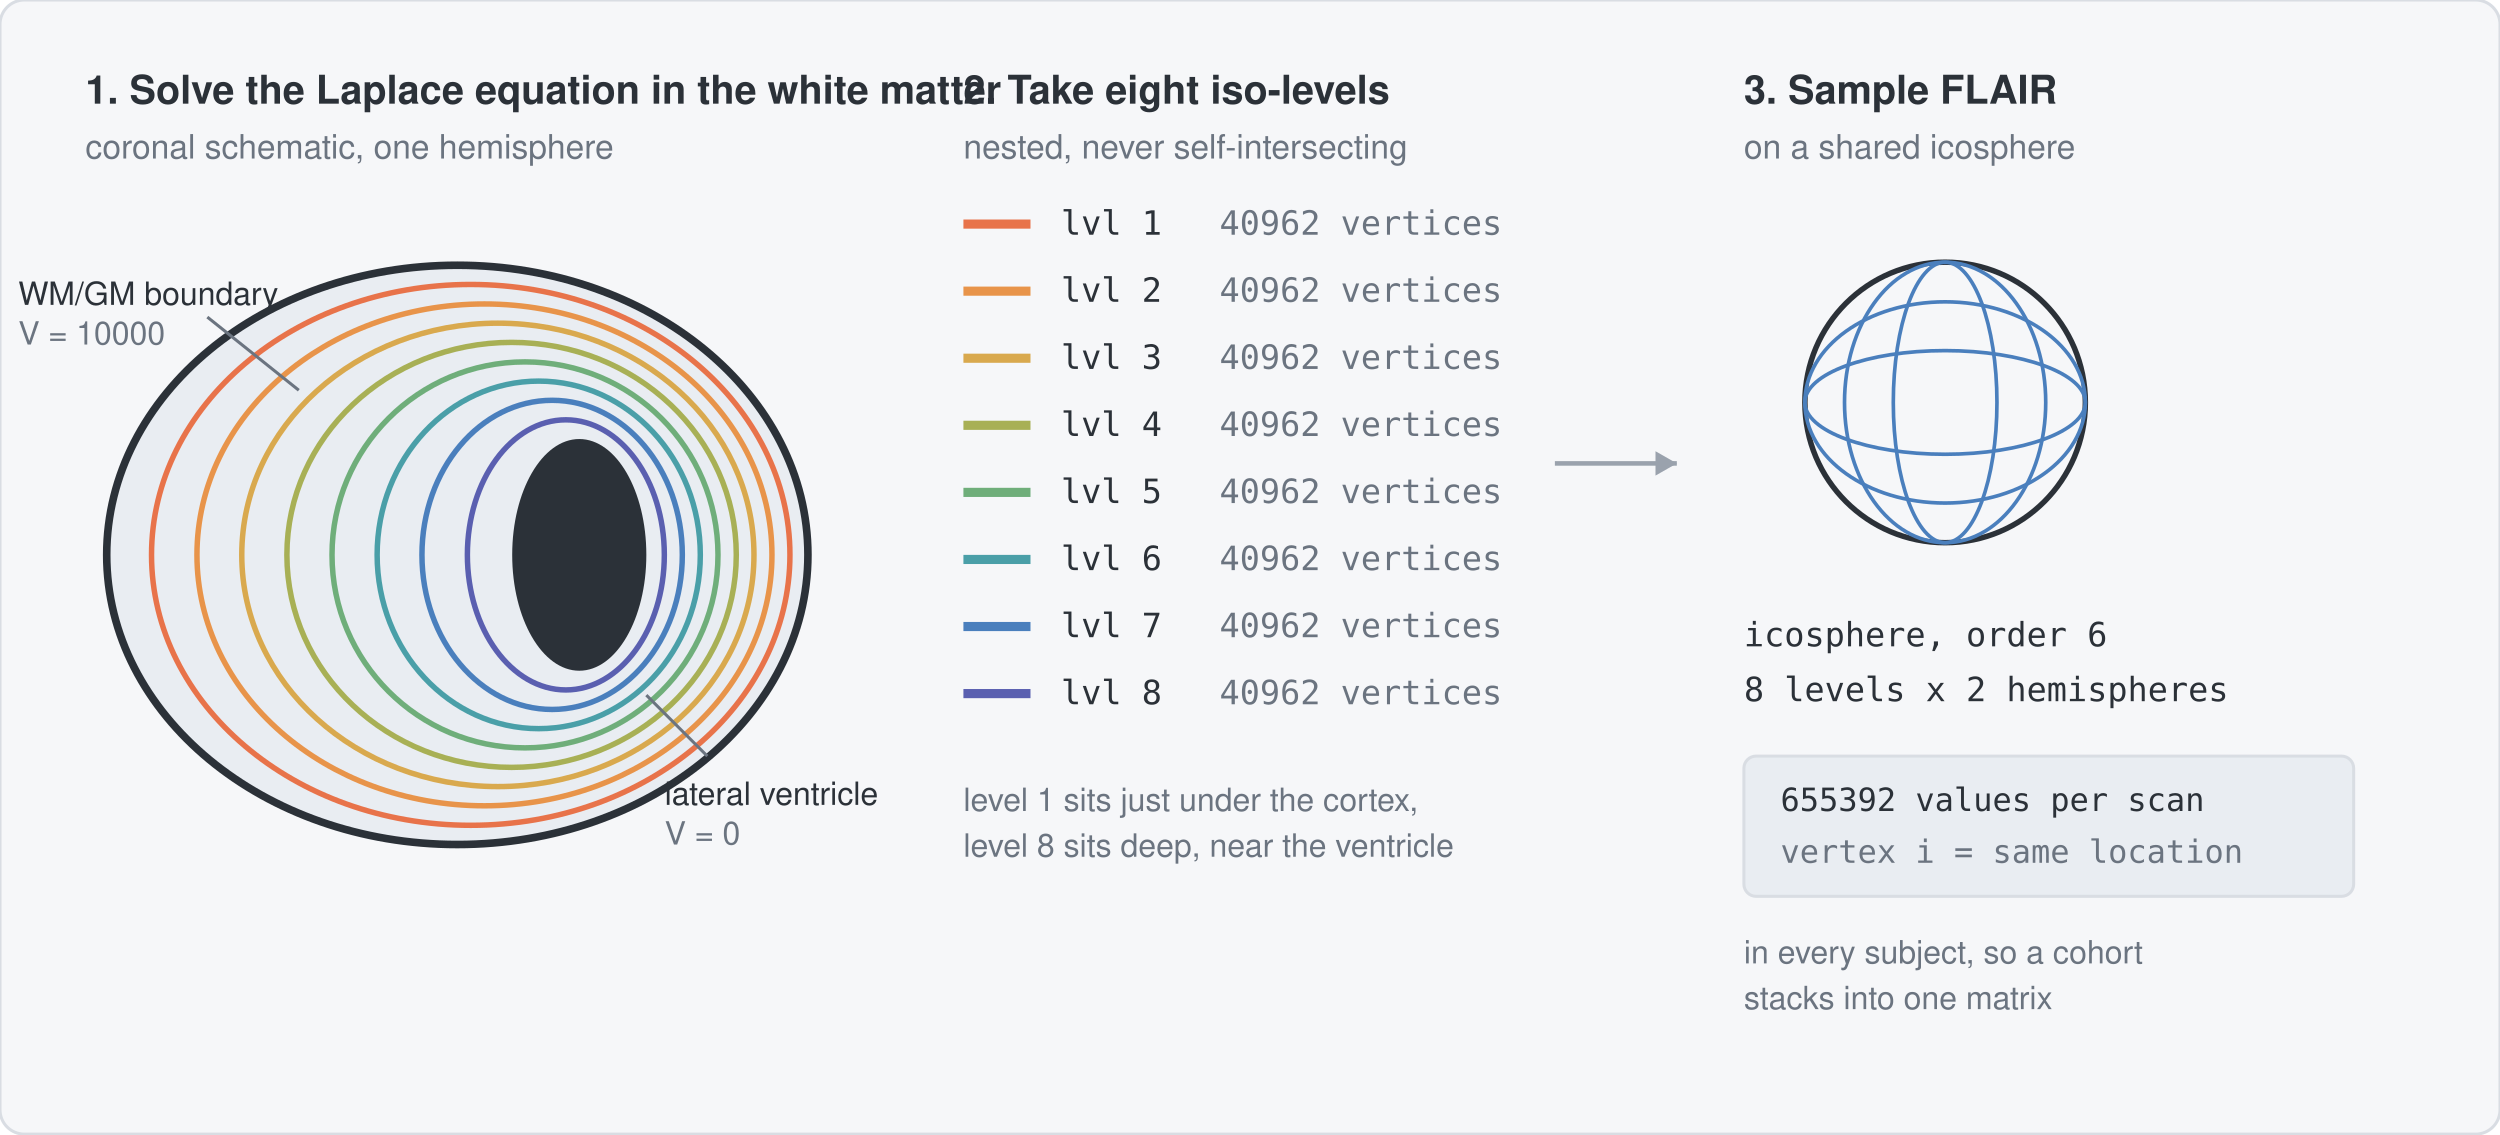
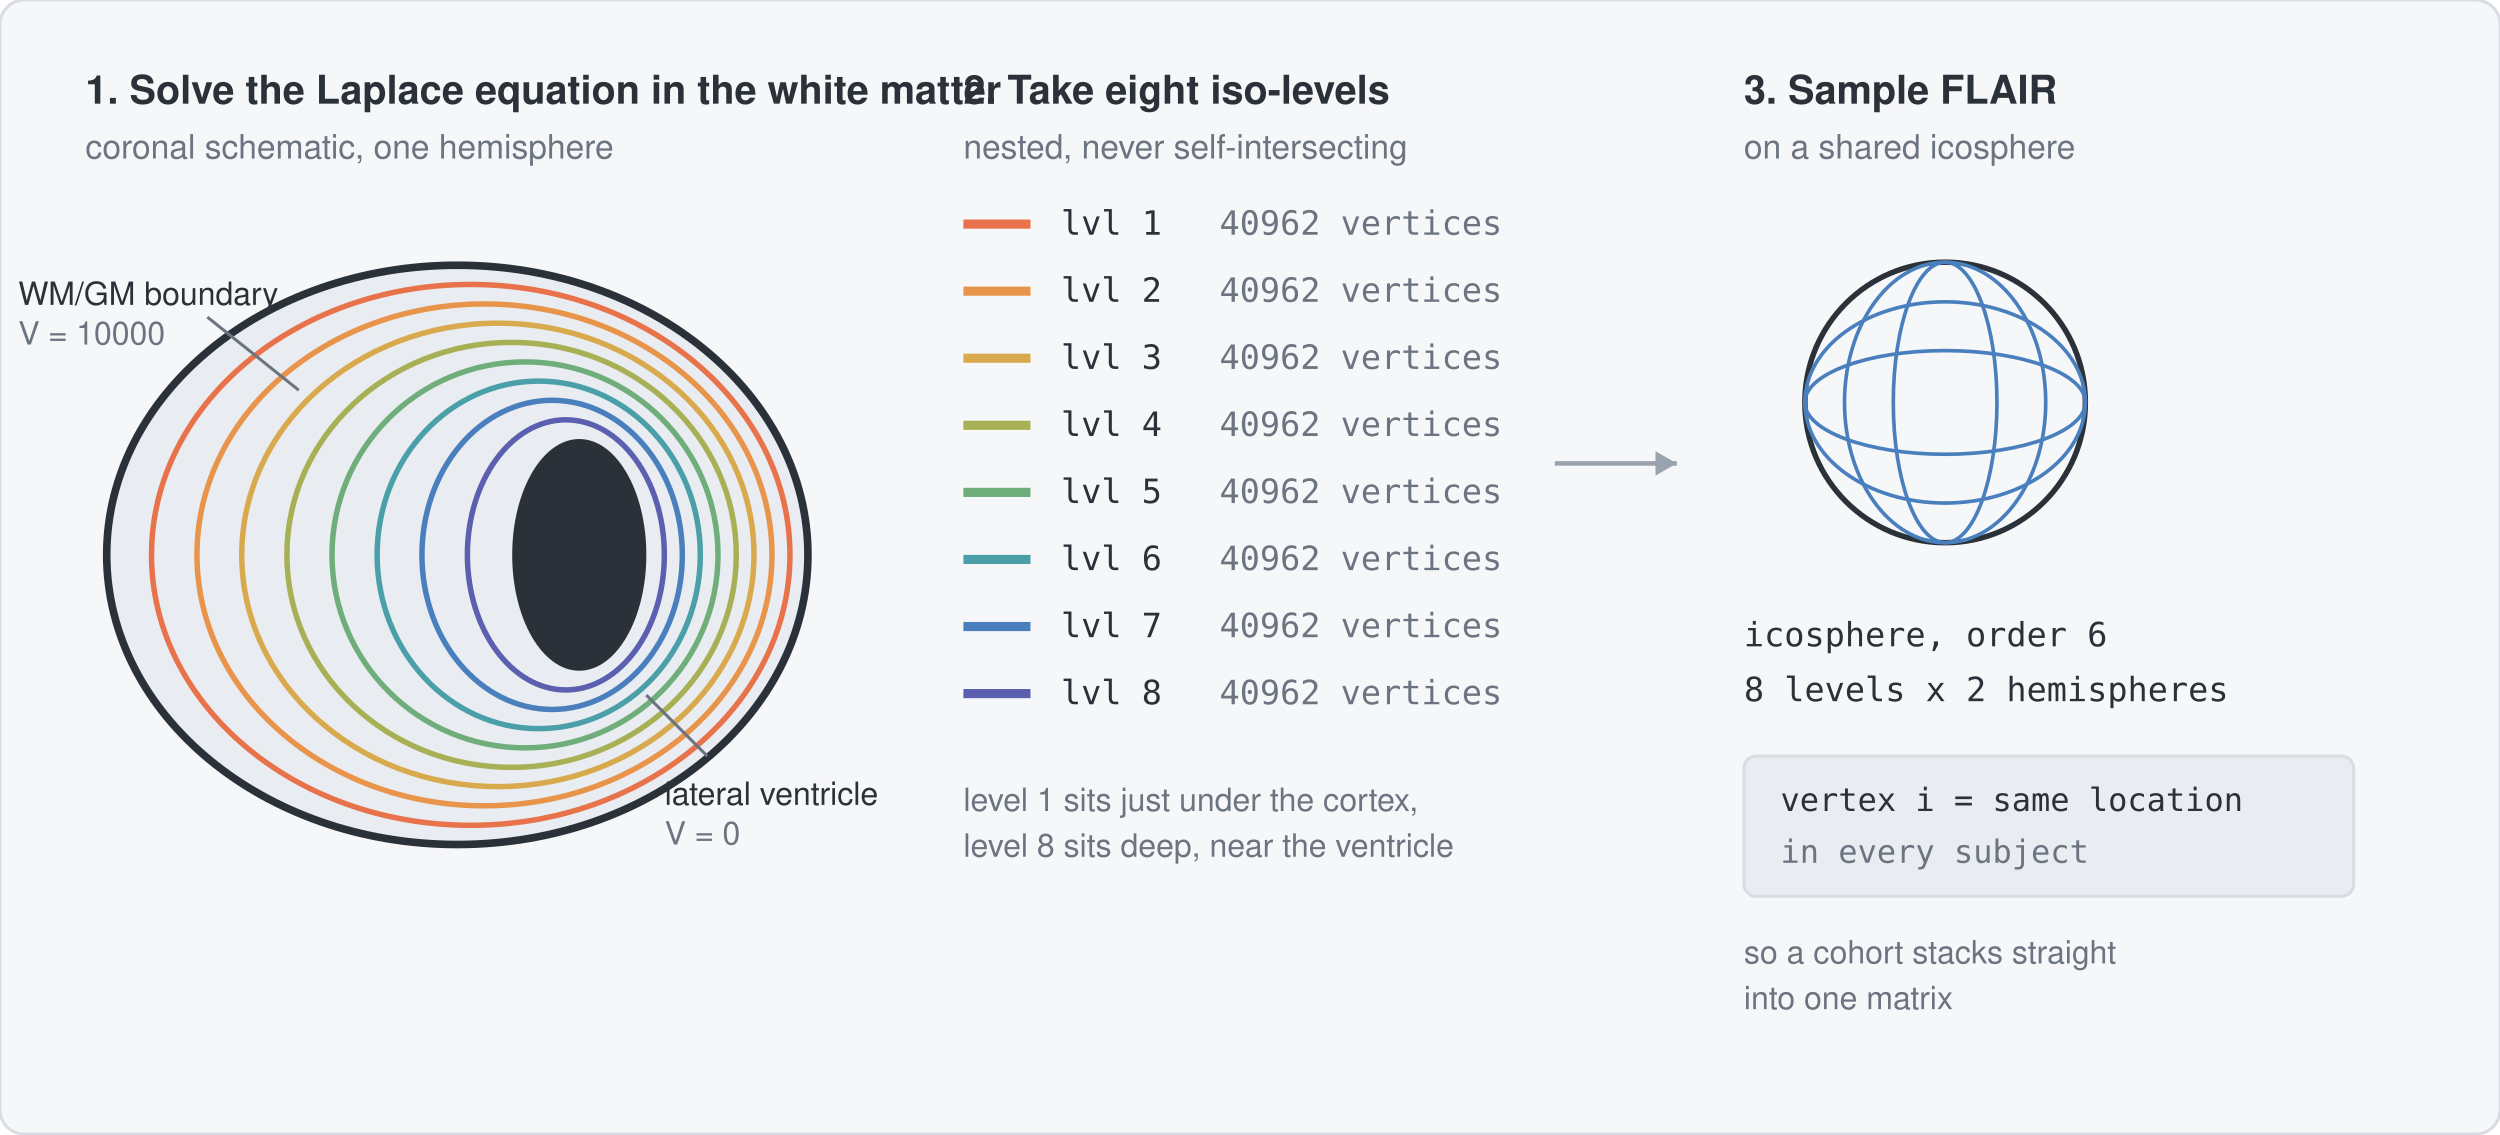
<svg xmlns="http://www.w3.org/2000/svg" viewBox="0 0 820 372" width="820" height="372" role="img" aria-label="Eight nested iso-potential surfaces between the lateral ventricle and the WM/GM boundary, each resampled to 40962 vertices on a common icosphere">
  <rect x="0" y="0" width="820" height="372" rx="8" fill="#f6f7f9" stroke="#d9dde3" />
  <text x="28" y="34" font-family="-apple-system,Segoe UI,Helvetica,Arial,sans-serif" font-size="13" font-weight="600" fill="#2b3138">1. Solve the Laplace equation in the white matter</text>
  <text x="28" y="52" font-family="-apple-system,Segoe UI,Helvetica,Arial,sans-serif" font-size="11" fill="#6b7480">coronal schematic, one hemisphere</text>
  <g transform="translate(-20,32)">
    <ellipse cx="170" cy="150" rx="115" ry="95" fill="#e9edf2" stroke="#2b3138" stroke-width="2.5" />
    <ellipse cx="174.4" cy="150" rx="104.7" ry="88.7" fill="none" stroke="#e8734a" stroke-width="1.8" />
    <ellipse cx="178.9" cy="150" rx="94.3" ry="82.3" fill="none" stroke="#e8944a" stroke-width="1.8" />
    <ellipse cx="183.3" cy="150" rx="84.0" ry="76.0" fill="none" stroke="#d9a94e" stroke-width="1.8" />
    <ellipse cx="187.8" cy="150" rx="73.7" ry="69.7" fill="none" stroke="#a8b055" stroke-width="1.8" />
    <ellipse cx="192.2" cy="150" rx="63.3" ry="63.3" fill="none" stroke="#6fae7a" stroke-width="1.8" />
    <ellipse cx="196.7" cy="150" rx="53.0" ry="57.0" fill="none" stroke="#4a9fa8" stroke-width="1.8" />
    <ellipse cx="201.1" cy="150" rx="42.7" ry="50.7" fill="none" stroke="#4a7fbd" stroke-width="1.8" />
    <ellipse cx="205.6" cy="150" rx="32.3" ry="44.3" fill="none" stroke="#5a5fb0" stroke-width="1.8" />
    <ellipse cx="210" cy="150" rx="22" ry="38" fill="#2b3138" />
    <line x1="88" y1="72" x2="118" y2="96" stroke="#6b7480" stroke-width="1" />
    <text x="26" y="68" font-family="-apple-system,Segoe UI,Helvetica,Arial,sans-serif" font-size="10.5" fill="#2b3138">WM/GM boundary</text>
    <text x="26" y="81" font-family="-apple-system,Segoe UI,Helvetica,Arial,sans-serif" font-size="10.5" fill="#6b7480">V = 10000</text>
    <line x1="232" y1="196" x2="252" y2="216" stroke="#6b7480" stroke-width="1" />
    <text x="238" y="232" font-family="-apple-system,Segoe UI,Helvetica,Arial,sans-serif" font-size="10.5" fill="#2b3138">lateral ventricle</text>
    <text x="238" y="245" font-family="-apple-system,Segoe UI,Helvetica,Arial,sans-serif" font-size="10.5" fill="#6b7480">V = 0</text>
  </g>
  <text x="316" y="34" font-family="-apple-system,Segoe UI,Helvetica,Arial,sans-serif" font-size="13" font-weight="600" fill="#2b3138">2. Take eight iso-levels</text>
  <text x="316" y="52" font-family="-apple-system,Segoe UI,Helvetica,Arial,sans-serif" font-size="11" fill="#6b7480">nested, never self-intersecting</text>
  <g font-family="ui-monospace,SFMono-Regular,Consolas,monospace" font-size="11" fill="#2b3138">
    <rect x="316" y="72" width="22" height="3" fill="#e8734a" />
    <text x="348" y="77">lvl 1</text>
    <text x="400" y="77" fill="#6b7480">40962 vertices</text>
    <rect x="316" y="94" width="22" height="3" fill="#e8944a" />
    <text x="348" y="99">lvl 2</text>
    <text x="400" y="99" fill="#6b7480">40962 vertices</text>
    <rect x="316" y="116" width="22" height="3" fill="#d9a94e" />
    <text x="348" y="121">lvl 3</text>
    <text x="400" y="121" fill="#6b7480">40962 vertices</text>
    <rect x="316" y="138" width="22" height="3" fill="#a8b055" />
    <text x="348" y="143">lvl 4</text>
    <text x="400" y="143" fill="#6b7480">40962 vertices</text>
    <rect x="316" y="160" width="22" height="3" fill="#6fae7a" />
    <text x="348" y="165">lvl 5</text>
    <text x="400" y="165" fill="#6b7480">40962 vertices</text>
    <rect x="316" y="182" width="22" height="3" fill="#4a9fa8" />
    <text x="348" y="187">lvl 6</text>
    <text x="400" y="187" fill="#6b7480">40962 vertices</text>
    <rect x="316" y="204" width="22" height="3" fill="#4a7fbd" />
    <text x="348" y="209">lvl 7</text>
    <text x="400" y="209" fill="#6b7480">40962 vertices</text>
    <rect x="316" y="226" width="22" height="3" fill="#5a5fb0" />
    <text x="348" y="231">lvl 8</text>
    <text x="400" y="231" fill="#6b7480">40962 vertices</text>
  </g>
  <text x="316" y="266" font-family="-apple-system,Segoe UI,Helvetica,Arial,sans-serif" font-size="10.5" fill="#6b7480">level 1 sits just under the cortex,</text>
  <text x="316" y="281" font-family="-apple-system,Segoe UI,Helvetica,Arial,sans-serif" font-size="10.5" fill="#6b7480">level 8 sits deep, near the ventricle</text>
  <path d="M 510 152 L 550 152" stroke="#9aa2ad" stroke-width="1.5" fill="none" />
  <path d="M 550 152 l -7 -4 l 0 8 z" fill="#9aa2ad" />
  <text x="572" y="34" font-family="-apple-system,Segoe UI,Helvetica,Arial,sans-serif" font-size="13" font-weight="600" fill="#2b3138">3. Sample FLAIR</text>
  <text x="572" y="52" font-family="-apple-system,Segoe UI,Helvetica,Arial,sans-serif" font-size="11" fill="#6b7480">on a shared icosphere</text>
  <g transform="translate(638,132)" stroke="#4a7fbd" fill="none" stroke-width="1.2">
    <circle cx="0" cy="0" r="46" stroke="#2b3138" stroke-width="1.8" />
    <ellipse cx="0" cy="0" rx="46" ry="17" />
    <ellipse cx="0" cy="0" rx="46" ry="33" />
    <ellipse cx="0" cy="0" rx="17" ry="46" />
    <ellipse cx="0" cy="0" rx="33" ry="46" />
  </g>
  <text x="572" y="212" font-family="ui-monospace,SFMono-Regular,Consolas,monospace" font-size="11" fill="#2b3138">icosphere, order 6</text>
  <text x="572" y="230" font-family="ui-monospace,SFMono-Regular,Consolas,monospace" font-size="11" fill="#2b3138">8 levels x 2 hemispheres</text>
  <rect x="572" y="248" width="200" height="46" rx="4" fill="#e9edf2" stroke="#d9dde3" />
-   <text x="584" y="266" font-family="ui-monospace,SFMono-Regular,Consolas,monospace" font-size="10.5" fill="#2b3138">655392 values per scan</text>
-   <text x="584" y="283" font-family="ui-monospace,SFMono-Regular,Consolas,monospace" font-size="10.5" fill="#6b7480">vertex i = same location</text>
-   <text x="572" y="316" font-family="-apple-system,Segoe UI,Helvetica,Arial,sans-serif" font-size="10.5" fill="#6b7480">in every subject, so a cohort</text>
-   <text x="572" y="331" font-family="-apple-system,Segoe UI,Helvetica,Arial,sans-serif" font-size="10.5" fill="#6b7480">stacks into one matrix</text>
+   <text x="584" y="266" font-family="ui-monospace,SFMono-Regular,Consolas,monospace" font-size="10.5" fill="#2b3138">vertex i = same location</text>
+   <text x="584" y="283" font-family="ui-monospace,SFMono-Regular,Consolas,monospace" font-size="10.5" fill="#6b7480">in every subject</text>
+   <text x="572" y="316" font-family="-apple-system,Segoe UI,Helvetica,Arial,sans-serif" font-size="10.5" fill="#6b7480">so a cohort stacks straight</text>
+   <text x="572" y="331" font-family="-apple-system,Segoe UI,Helvetica,Arial,sans-serif" font-size="10.5" fill="#6b7480">into one matrix</text>
</svg>
